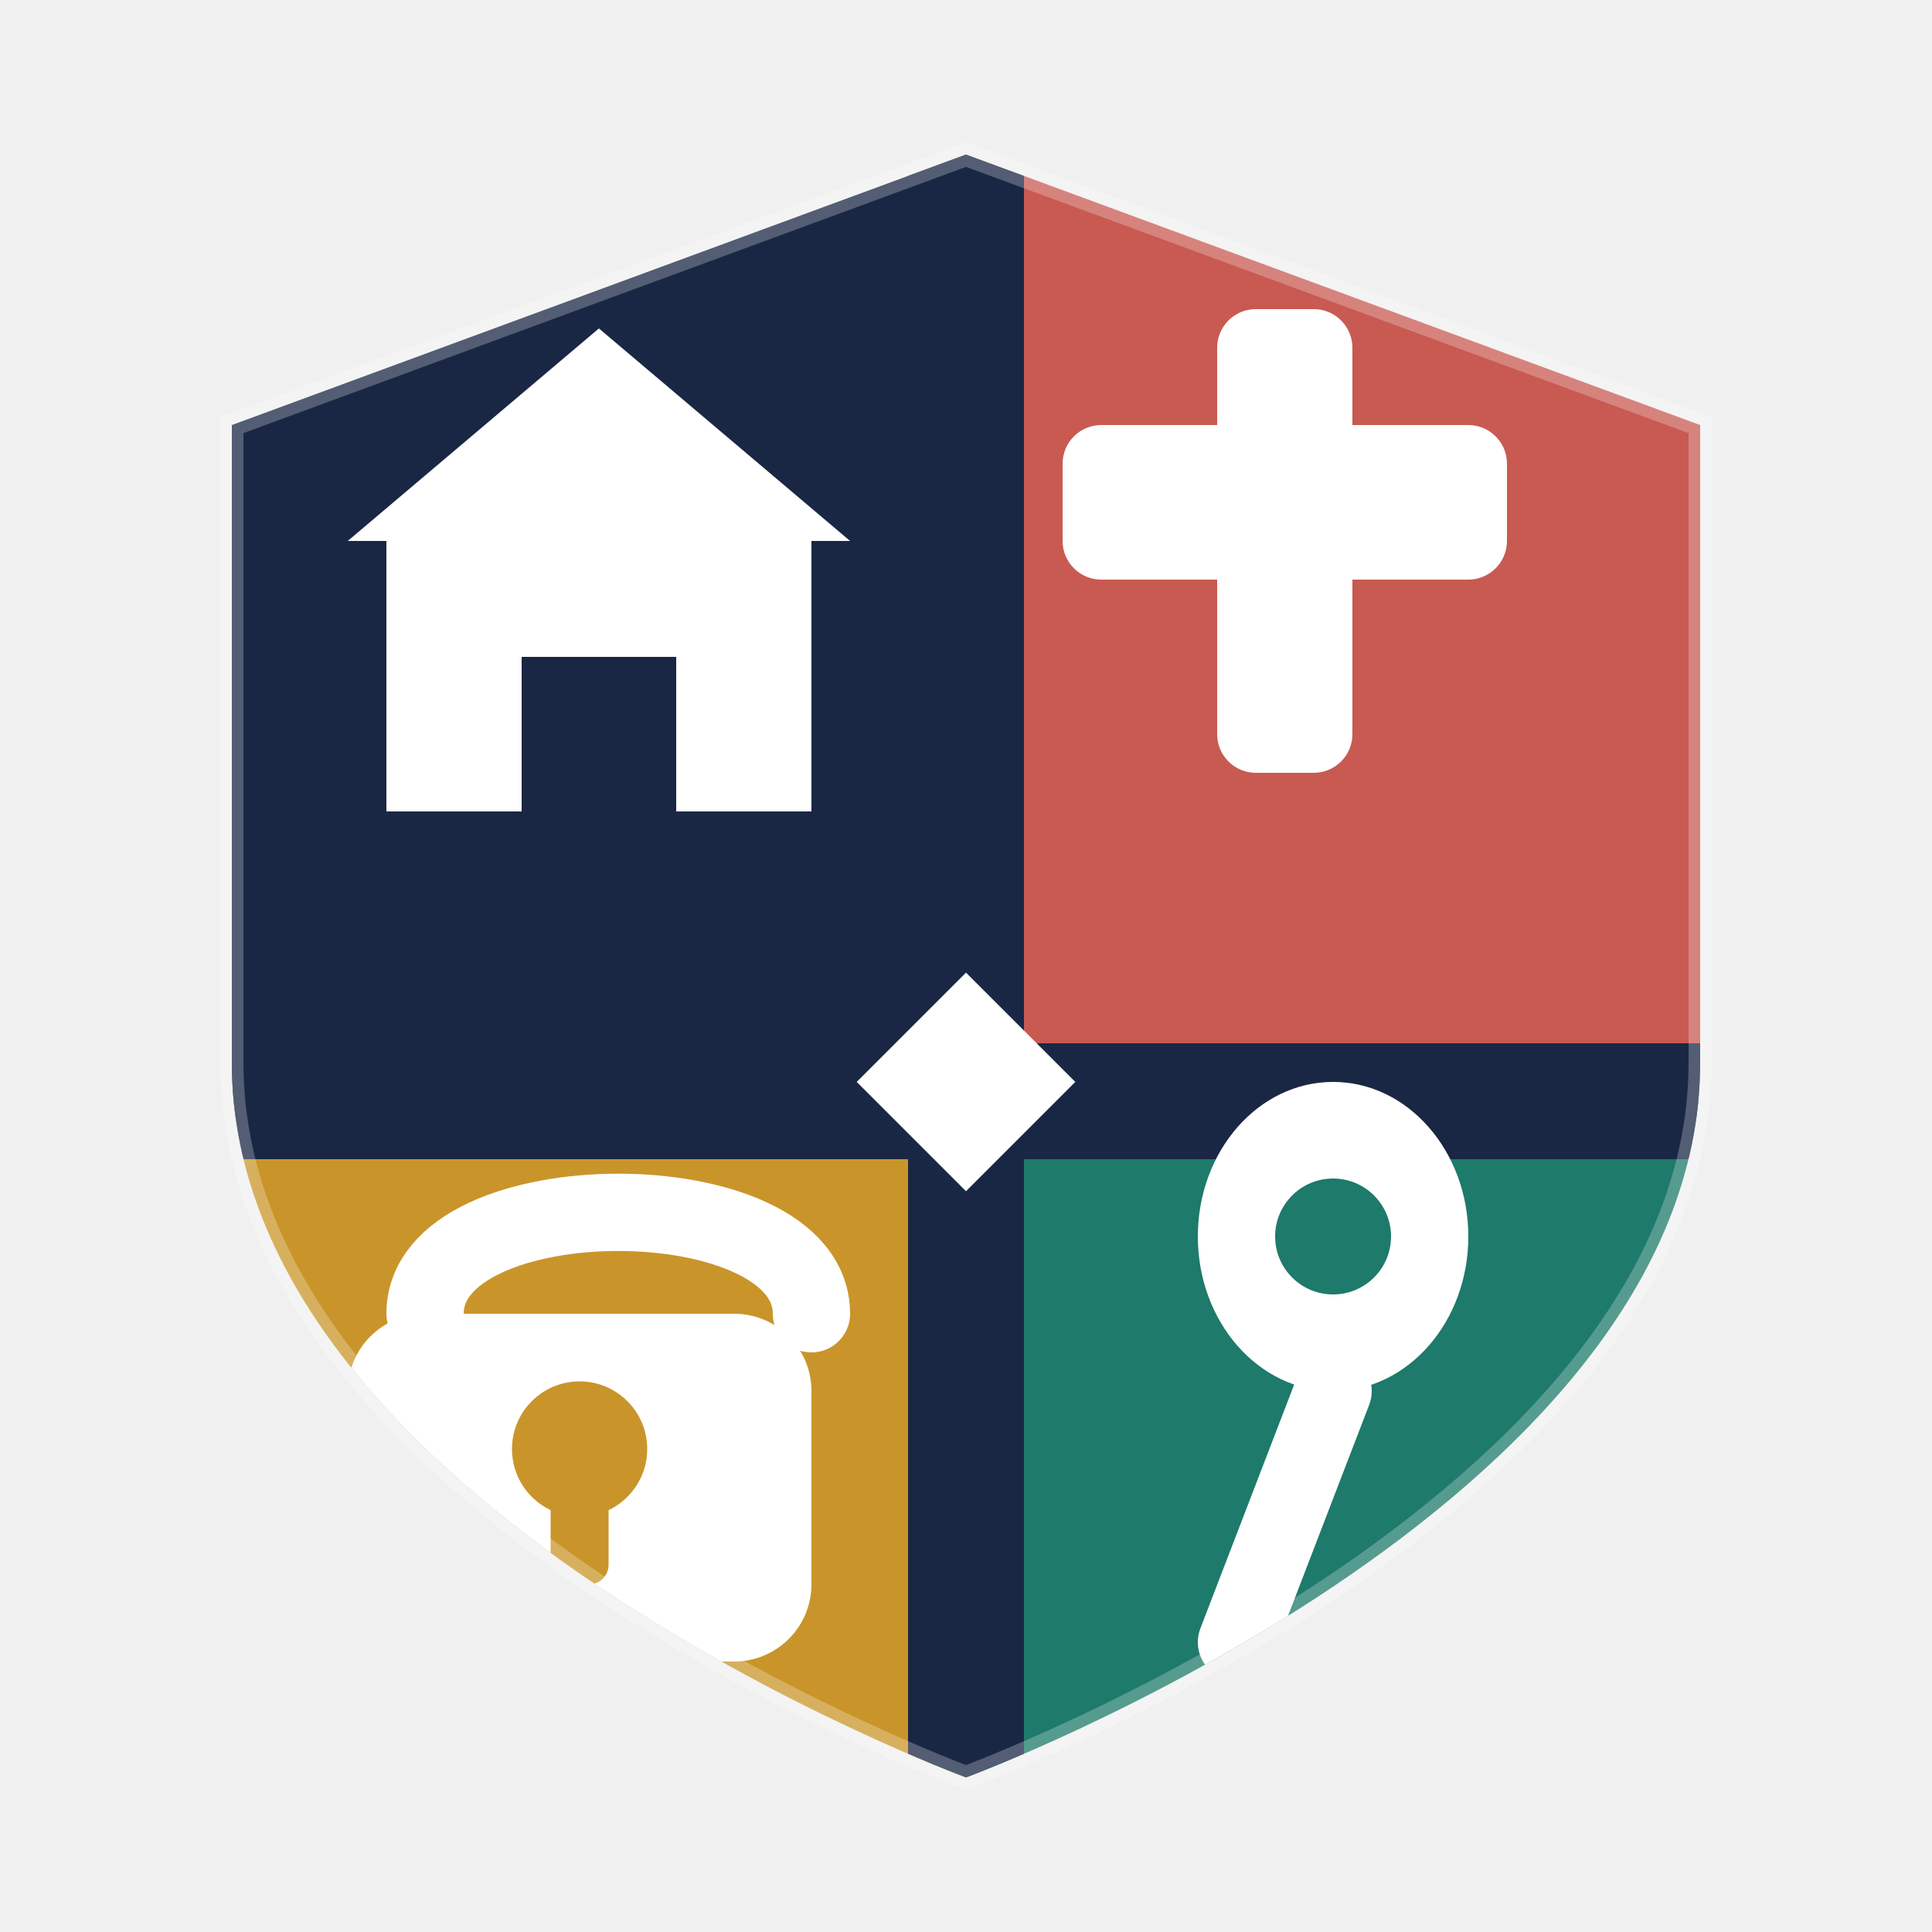
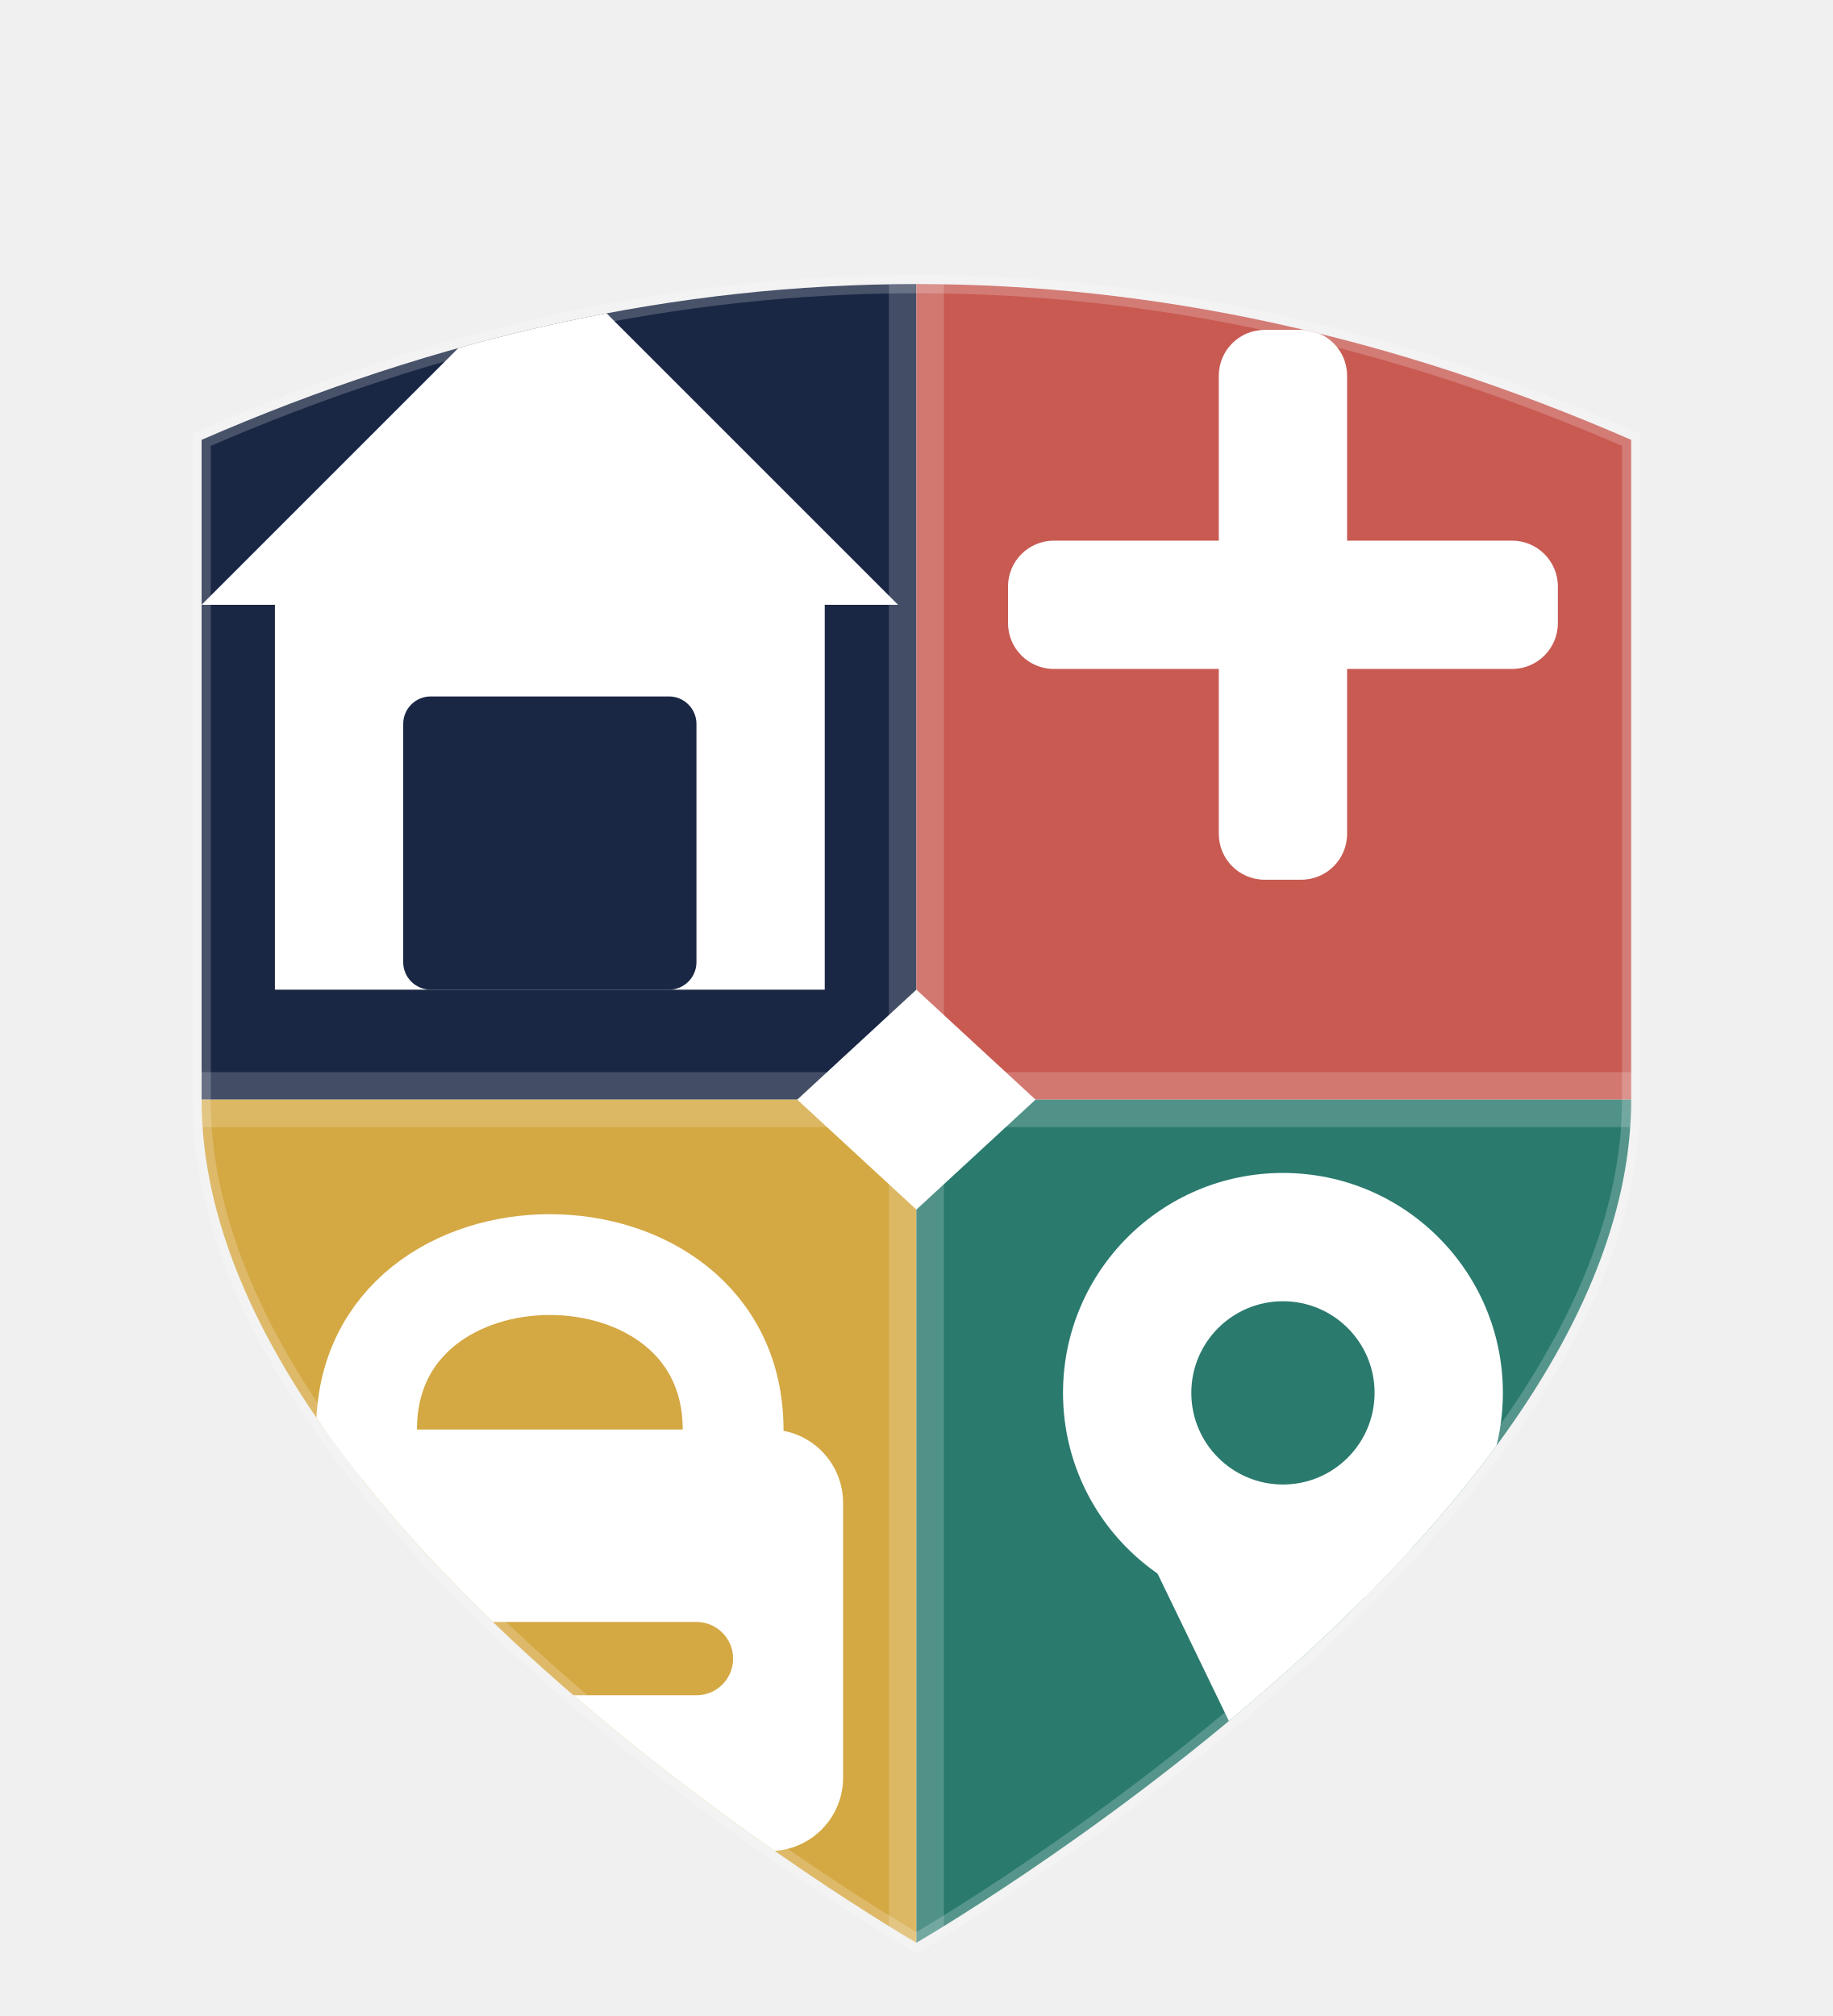
- <svg xmlns="http://www.w3.org/2000/svg" viewBox="0 0 100 100" fill="none">
+ <svg xmlns="http://www.w3.org/2000/svg" viewBox="0 0 200 220" fill="none">
  <defs>
    <clipPath id="sc">
-       <path d="M50 8 L88 22 L88 55 C88 78 50 92 50 92 C50 92 12 78 12 55 L12 22 Z" />
+       <path d="M22 48 Q100 14 178 48 L178 120 C178 167 100 212 100 212 C100 212 22 167 22 120 Z" />
    </clipPath>
  </defs>
-   <rect x="12" y="8" width="38" height="50" fill="#1a2744" clip-path="url(#sc)" />
-   <rect x="50" y="8" width="38" height="50" fill="#c85a52" clip-path="url(#sc)" />
-   <rect x="12" y="57" width="38" height="35" fill="#c9952a" clip-path="url(#sc)" />
-   <rect x="50" y="57" width="38" height="35" fill="#1e7a6a" clip-path="url(#sc)" />
-   <rect x="47" y="8" width="6" height="84" fill="#1a2744" clip-path="url(#sc)" />
-   <rect x="12" y="54" width="76" height="6" fill="#1a2744" clip-path="url(#sc)" />
-   <rect x="46" y="52" width="8" height="8" fill="white" transform="rotate(45 50 56)" clip-path="url(#sc)" />
-   <polygon points="31,17 18,28 44,28" fill="white" clip-path="url(#sc)" />
-   <rect x="20" y="28" width="22" height="14" fill="white" clip-path="url(#sc)" />
-   <rect x="27" y="34" width="8" height="8" fill="#1a2744" clip-path="url(#sc)" />
-   <rect x="63" y="16" width="7" height="24" rx="2" fill="white" clip-path="url(#sc)" />
-   <rect x="55" y="22" width="23" height="8" rx="2" fill="white" clip-path="url(#sc)" />
-   <path d="M22 68 C22 61 42 61 42 68" stroke="white" stroke-width="4" fill="none" stroke-linecap="round" clip-path="url(#sc)" />
-   <rect x="18" y="68" width="24" height="18" rx="4" fill="white" clip-path="url(#sc)" />
-   <circle cx="30" cy="75" r="3.5" fill="#c9952a" clip-path="url(#sc)" />
-   <rect x="28.5" y="77" width="3" height="5" rx="1" fill="#c9952a" clip-path="url(#sc)" />
-   <ellipse cx="69" cy="64" rx="7" ry="8" fill="white" clip-path="url(#sc)" />
-   <circle cx="69" cy="64" r="3" fill="#1e7a6a" clip-path="url(#sc)" />
-   <path d="M69 72 L64 85" stroke="white" stroke-width="4" stroke-linecap="round" clip-path="url(#sc)" />
-   <path d="M50 8 L88 22 L88 55 C88 78 50 92 50 92 C50 92 12 78 12 55 L12 22 Z" fill="none" stroke="rgba(255,255,255,0.25)" stroke-width="1.2" />
+   <rect x="0" y="0" width="100" height="120" fill="#1a2744" clip-path="url(#sc)" />
+   <rect x="100" y="0" width="100" height="120" fill="#c85a52" clip-path="url(#sc)" />
+   <rect x="0" y="120" width="100" height="100" fill="#d4a843" clip-path="url(#sc)" />
+   <rect x="100" y="120" width="100" height="100" fill="#2a7a6e" clip-path="url(#sc)" />
+   <rect x="97" y="0" width="6" height="220" fill="rgba(255,255,255,0.18)" clip-path="url(#sc)" />
+   <rect x="0" y="117" width="200" height="6" fill="rgba(255,255,255,0.18)" clip-path="url(#sc)" />
+   <polygon points="100,108 113,120 100,132 87,120" fill="white" clip-path="url(#sc)" />
+   <polygon points="60,28 22,66 98,66" fill="white" clip-path="url(#sc)" />
+   <rect x="30" y="66" width="60" height="42" fill="white" clip-path="url(#sc)" />
+   <rect x="44" y="76" width="32" height="32" rx="3" fill="#1a2744" clip-path="url(#sc)" />
+   <rect x="133" y="36" width="14" height="60" rx="5" fill="white" clip-path="url(#sc)" />
+   <rect x="110" y="59" width="60" height="14" rx="5" fill="white" clip-path="url(#sc)" />
+   <path d="M40 156 C40 132 80 132 80 156" stroke="white" stroke-width="11" fill="none" stroke-linecap="round" clip-path="url(#sc)" />
+   <rect x="28" y="156" width="64" height="46" rx="8" fill="white" clip-path="url(#sc)" />
+   <rect x="40" y="177" width="40" height="8" rx="4" fill="#d4a843" clip-path="url(#sc)" />
+   <circle cx="140" cy="152" r="24" fill="white" clip-path="url(#sc)" />
+   <polygon points="125,169 155,169 140,200" fill="white" clip-path="url(#sc)" />
+   <circle cx="140" cy="152" r="10" fill="#2a7a6e" clip-path="url(#sc)" />
+   <path d="M22 48 Q100 14 178 48 L178 120 C178 167 100 212 100 212 C100 212 22 167 22 120 Z" fill="none" stroke="rgba(255,255,255,0.2)" stroke-width="2" />
</svg>
